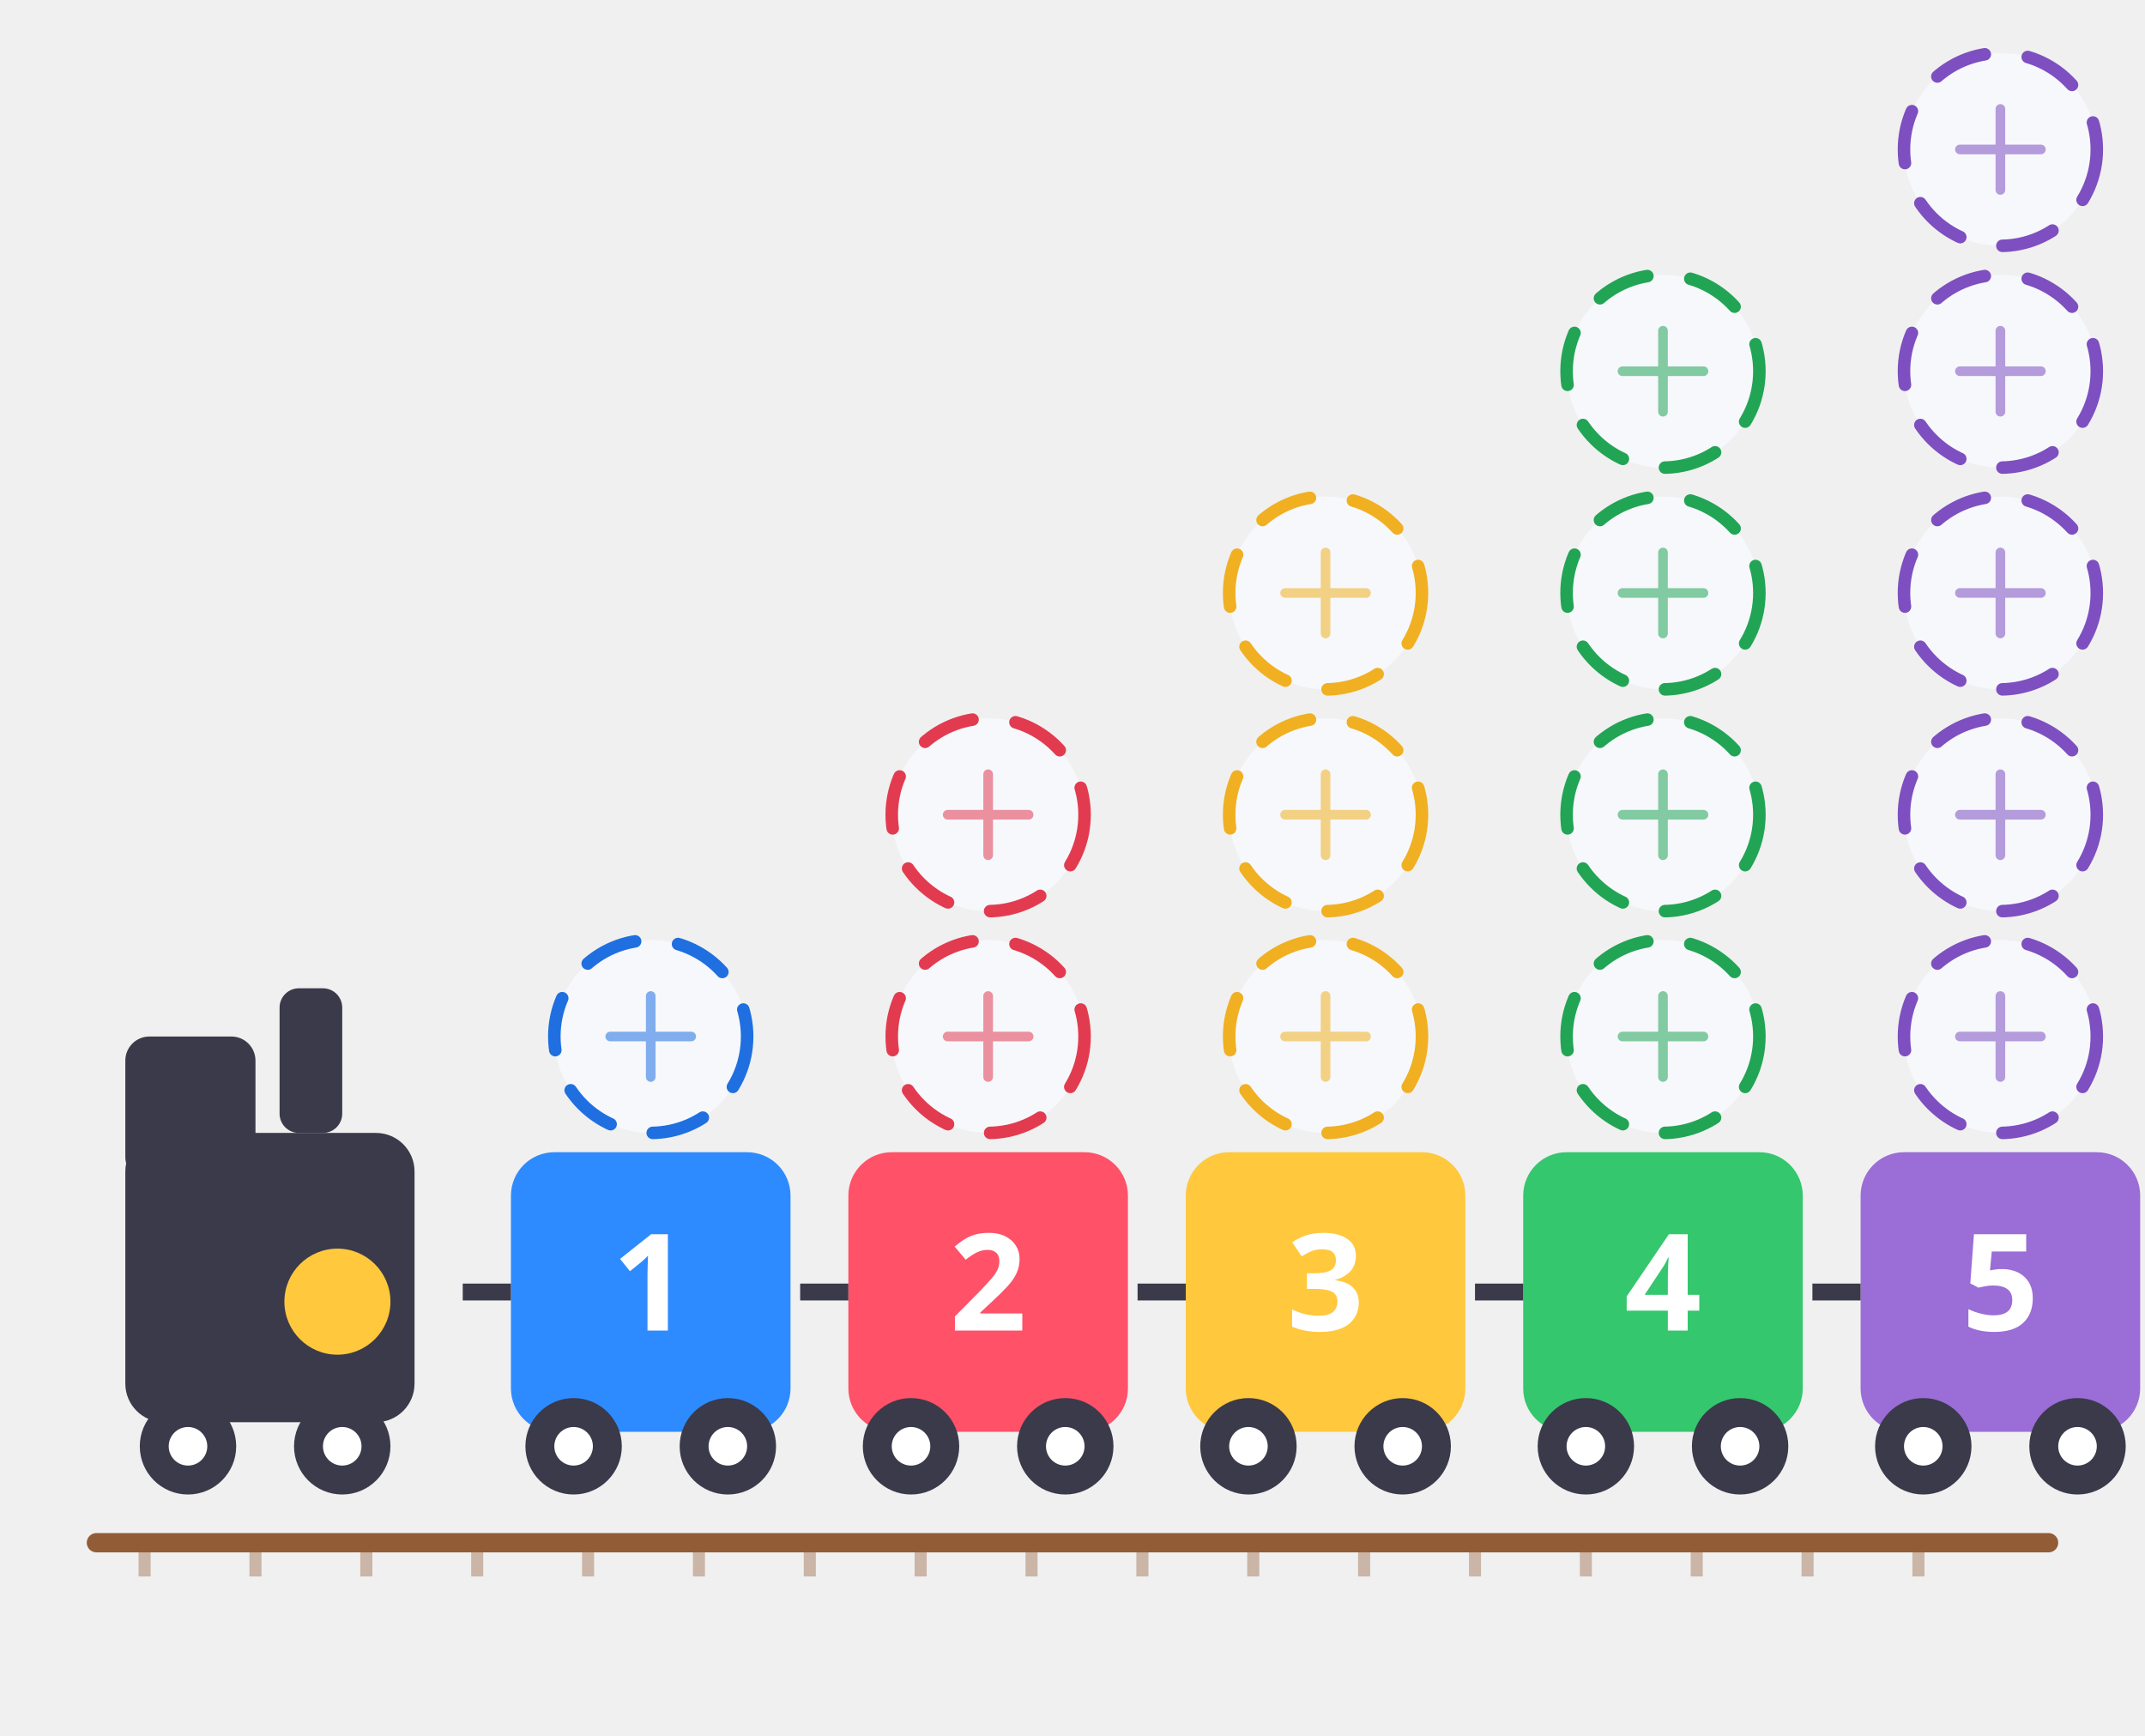
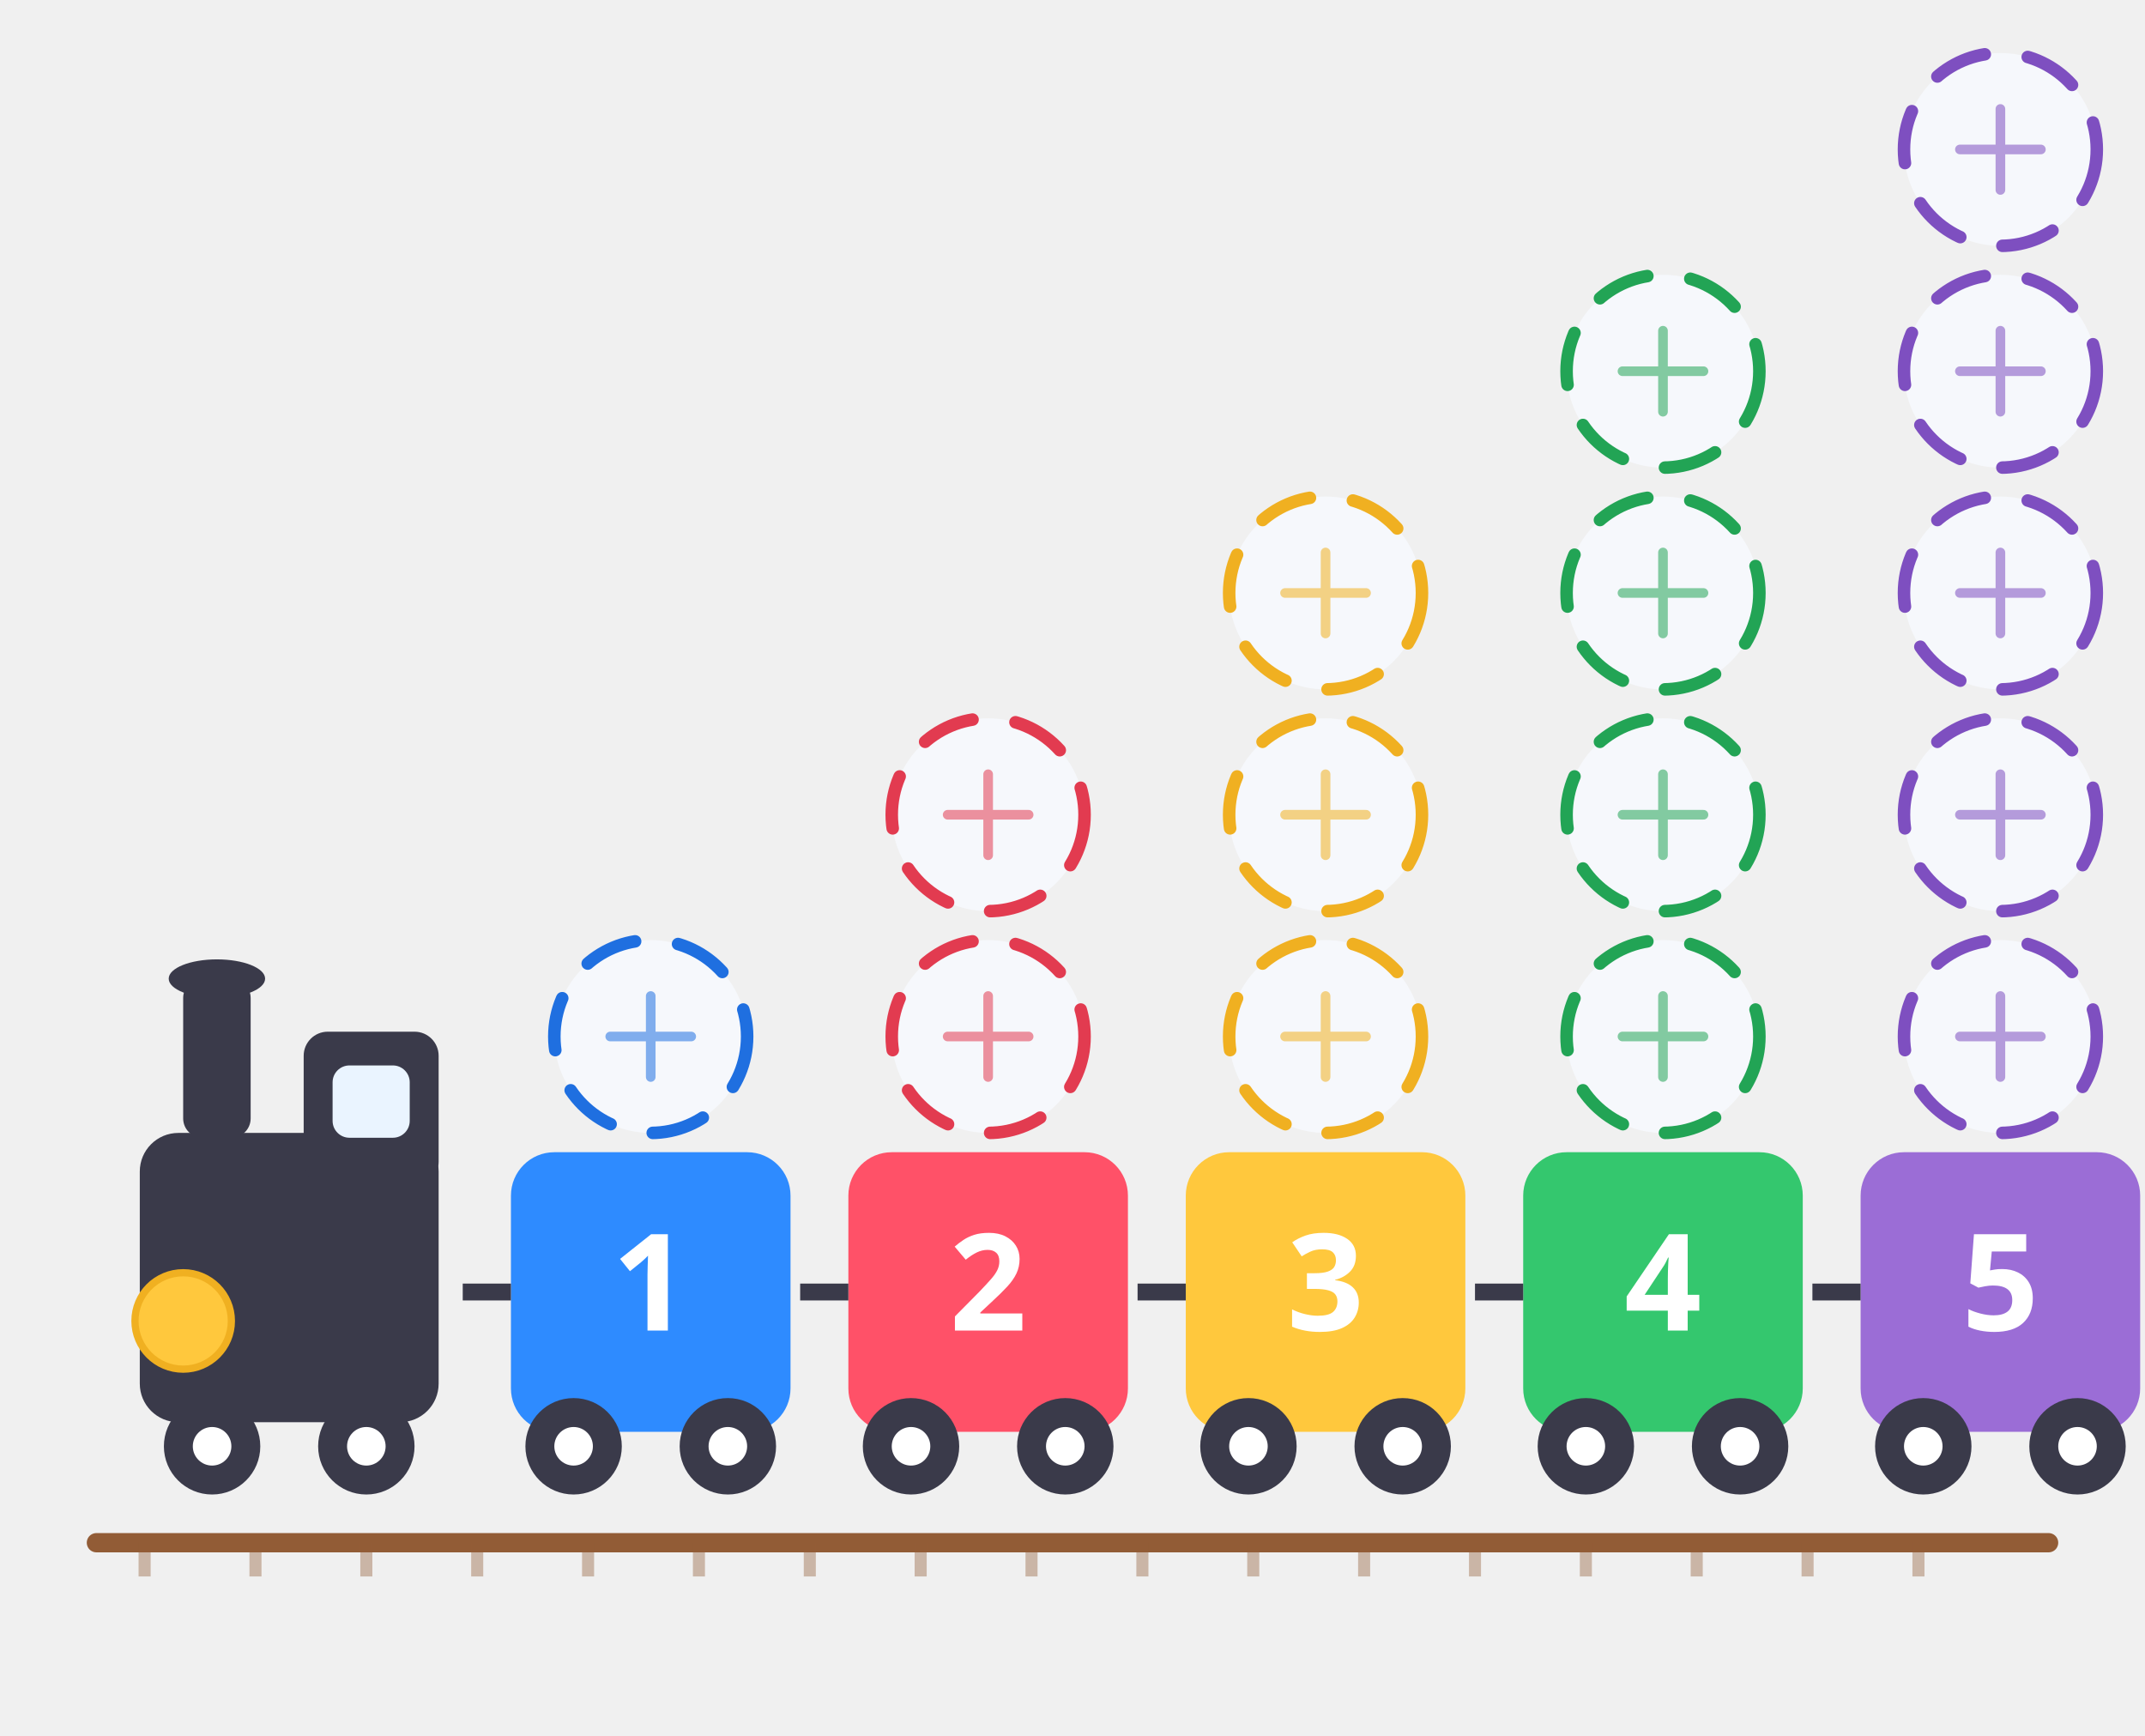
<svg xmlns="http://www.w3.org/2000/svg" viewBox="0 0 890 720" width="890" height="720" font-family="Fredoka, sans-serif">
  <path d="M40,640 H850" stroke="#925C36" stroke-width="8" stroke-linecap="round" />
  <path d="M60,640 v14" stroke="#925C36" stroke-width="5" opacity="0.4" />
  <path d="M106,640 v14" stroke="#925C36" stroke-width="5" opacity="0.4" />
  <path d="M152,640 v14" stroke="#925C36" stroke-width="5" opacity="0.4" />
  <path d="M198,640 v14" stroke="#925C36" stroke-width="5" opacity="0.4" />
  <path d="M244,640 v14" stroke="#925C36" stroke-width="5" opacity="0.4" />
  <path d="M290,640 v14" stroke="#925C36" stroke-width="5" opacity="0.4" />
  <path d="M336,640 v14" stroke="#925C36" stroke-width="5" opacity="0.4" />
  <path d="M382,640 v14" stroke="#925C36" stroke-width="5" opacity="0.4" />
  <path d="M428,640 v14" stroke="#925C36" stroke-width="5" opacity="0.4" />
  <path d="M474,640 v14" stroke="#925C36" stroke-width="5" opacity="0.4" />
  <path d="M520,640 v14" stroke="#925C36" stroke-width="5" opacity="0.4" />
  <path d="M566,640 v14" stroke="#925C36" stroke-width="5" opacity="0.4" />
  <path d="M612,640 v14" stroke="#925C36" stroke-width="5" opacity="0.4" />
  <path d="M658,640 v14" stroke="#925C36" stroke-width="5" opacity="0.4" />
  <path d="M704,640 v14" stroke="#925C36" stroke-width="5" opacity="0.4" />
  <path d="M750,640 v14" stroke="#925C36" stroke-width="5" opacity="0.4" />
  <path d="M796,640 v14" stroke="#925C36" stroke-width="5" opacity="0.4" />
-   <rect x="52" y="470" width="120" height="120" rx="16" fill="#3A3A4A" />
-   <rect x="52" y="430" width="54" height="60" rx="10" fill="#3A3A4A" />
-   <rect x="116" y="410" width="26" height="60" rx="8" fill="#3A3A4A" />
-   <circle cx="140" cy="540" r="22" fill="#FFC83D" />
-   <circle cx="78" cy="600" r="20" fill="#3A3A4A" />
-   <circle cx="78" cy="600" r="8" fill="#fff" />
-   <circle cx="142" cy="600" r="20" fill="#3A3A4A" />
-   <circle cx="142" cy="600" r="8" fill="#fff" />
+   <rect x="58" y="470" width="124" height="120" rx="16" fill="#3A3A4A" />
+   <rect x="126" y="428" width="56" height="64" rx="10" fill="#3A3A4A" />
+   <rect x="138" y="442" width="32" height="30" rx="7" fill="#EAF4FF" />
+   <rect x="76" y="406" width="28" height="66" rx="8" fill="#3A3A4A" />
+   <ellipse cx="90" cy="406" rx="20" ry="8" fill="#3A3A4A" />
+   <circle cx="76" cy="548" r="20" fill="#FFC83D" stroke="#F0B021" stroke-width="3" />
+   <circle cx="88" cy="600" r="20" fill="#3A3A4A" />
+   <circle cx="88" cy="600" r="8" fill="#fff" />
+   <circle cx="152" cy="600" r="20" fill="#3A3A4A" />
+   <circle cx="152" cy="600" r="8" fill="#fff" />
  <rect x="212" y="478" width="116" height="116" rx="18" fill="#2E8BFF" />
  <text x="270" y="552" text-anchor="middle" font-size="56" font-weight="700" fill="#fff" font-family="Fredoka, sans-serif">1</text>
  <circle cx="238" cy="600" r="20" fill="#3A3A4A" />
  <circle cx="238" cy="600" r="8" fill="#fff" />
  <circle cx="302" cy="600" r="20" fill="#3A3A4A" />
  <circle cx="302" cy="600" r="8" fill="#fff" />
  <path d="M212,536 H192" stroke="#3A3A4A" stroke-width="7" />
  <circle cx="270.0" cy="430.0" r="40.0" fill="#F6F8FC" stroke="#1F6FE0" stroke-width="5.2" stroke-dasharray="22.0 18.0" stroke-linecap="round" />
  <path d="M253.2,430.0 H286.8 M270.0,413.2 V446.8" stroke="#1F6FE0" stroke-width="4.0" stroke-linecap="round" opacity="0.55" />
  <rect x="352" y="478" width="116" height="116" rx="18" fill="#FF5168" />
  <text x="410" y="552" text-anchor="middle" font-size="56" font-weight="700" fill="#fff" font-family="Fredoka, sans-serif">2</text>
  <circle cx="378" cy="600" r="20" fill="#3A3A4A" />
  <circle cx="378" cy="600" r="8" fill="#fff" />
  <circle cx="442" cy="600" r="20" fill="#3A3A4A" />
  <circle cx="442" cy="600" r="8" fill="#fff" />
  <path d="M352,536 H332" stroke="#3A3A4A" stroke-width="7" />
  <circle cx="410.0" cy="430.0" r="40.0" fill="#F6F8FC" stroke="#E23B50" stroke-width="5.2" stroke-dasharray="22.0 18.0" stroke-linecap="round" />
  <path d="M393.2,430.0 H426.8 M410.0,413.2 V446.8" stroke="#E23B50" stroke-width="4.0" stroke-linecap="round" opacity="0.55" />
  <circle cx="410.0" cy="338.0" r="40.0" fill="#F6F8FC" stroke="#E23B50" stroke-width="5.2" stroke-dasharray="22.0 18.0" stroke-linecap="round" />
  <path d="M393.2,338.0 H426.8 M410.0,321.2 V354.8" stroke="#E23B50" stroke-width="4.0" stroke-linecap="round" opacity="0.55" />
  <rect x="492" y="478" width="116" height="116" rx="18" fill="#FFC83D" />
  <text x="550" y="552" text-anchor="middle" font-size="56" font-weight="700" fill="#fff" font-family="Fredoka, sans-serif">3</text>
  <circle cx="518" cy="600" r="20" fill="#3A3A4A" />
  <circle cx="518" cy="600" r="8" fill="#fff" />
  <circle cx="582" cy="600" r="20" fill="#3A3A4A" />
  <circle cx="582" cy="600" r="8" fill="#fff" />
  <path d="M492,536 H472" stroke="#3A3A4A" stroke-width="7" />
  <circle cx="550.0" cy="430.0" r="40.0" fill="#F6F8FC" stroke="#F0B021" stroke-width="5.2" stroke-dasharray="22.0 18.0" stroke-linecap="round" />
  <path d="M533.2,430.0 H566.8 M550.0,413.2 V446.8" stroke="#F0B021" stroke-width="4.0" stroke-linecap="round" opacity="0.55" />
  <circle cx="550.0" cy="338.0" r="40.0" fill="#F6F8FC" stroke="#F0B021" stroke-width="5.2" stroke-dasharray="22.0 18.0" stroke-linecap="round" />
  <path d="M533.2,338.0 H566.8 M550.0,321.2 V354.8" stroke="#F0B021" stroke-width="4.0" stroke-linecap="round" opacity="0.55" />
  <circle cx="550.0" cy="246.0" r="40.0" fill="#F6F8FC" stroke="#F0B021" stroke-width="5.2" stroke-dasharray="22.0 18.0" stroke-linecap="round" />
  <path d="M533.2,246.0 H566.8 M550.0,229.2 V262.8" stroke="#F0B021" stroke-width="4.0" stroke-linecap="round" opacity="0.55" />
  <rect x="632" y="478" width="116" height="116" rx="18" fill="#34C76E" />
  <text x="690" y="552" text-anchor="middle" font-size="56" font-weight="700" fill="#fff" font-family="Fredoka, sans-serif">4</text>
  <circle cx="658" cy="600" r="20" fill="#3A3A4A" />
  <circle cx="658" cy="600" r="8" fill="#fff" />
  <circle cx="722" cy="600" r="20" fill="#3A3A4A" />
  <circle cx="722" cy="600" r="8" fill="#fff" />
  <path d="M632,536 H612" stroke="#3A3A4A" stroke-width="7" />
  <circle cx="690.0" cy="430.0" r="40.0" fill="#F6F8FC" stroke="#22A455" stroke-width="5.2" stroke-dasharray="22.0 18.0" stroke-linecap="round" />
  <path d="M673.2,430.0 H706.8 M690.0,413.2 V446.8" stroke="#22A455" stroke-width="4.0" stroke-linecap="round" opacity="0.55" />
  <circle cx="690.0" cy="338.0" r="40.0" fill="#F6F8FC" stroke="#22A455" stroke-width="5.2" stroke-dasharray="22.0 18.0" stroke-linecap="round" />
  <path d="M673.2,338.0 H706.8 M690.0,321.2 V354.8" stroke="#22A455" stroke-width="4.0" stroke-linecap="round" opacity="0.55" />
  <circle cx="690.0" cy="246.0" r="40.0" fill="#F6F8FC" stroke="#22A455" stroke-width="5.2" stroke-dasharray="22.0 18.0" stroke-linecap="round" />
  <path d="M673.2,246.0 H706.8 M690.0,229.2 V262.8" stroke="#22A455" stroke-width="4.0" stroke-linecap="round" opacity="0.55" />
  <circle cx="690.0" cy="154.0" r="40.0" fill="#F6F8FC" stroke="#22A455" stroke-width="5.2" stroke-dasharray="22.0 18.0" stroke-linecap="round" />
  <path d="M673.2,154.0 H706.8 M690.0,137.2 V170.8" stroke="#22A455" stroke-width="4.0" stroke-linecap="round" opacity="0.55" />
  <rect x="772" y="478" width="116" height="116" rx="18" fill="#9B6DD6" />
  <text x="830" y="552" text-anchor="middle" font-size="56" font-weight="700" fill="#fff" font-family="Fredoka, sans-serif">5</text>
  <circle cx="798" cy="600" r="20" fill="#3A3A4A" />
  <circle cx="798" cy="600" r="8" fill="#fff" />
  <circle cx="862" cy="600" r="20" fill="#3A3A4A" />
  <circle cx="862" cy="600" r="8" fill="#fff" />
  <path d="M772,536 H752" stroke="#3A3A4A" stroke-width="7" />
  <circle cx="830.0" cy="430.0" r="40.0" fill="#F6F8FC" stroke="#7E4FC0" stroke-width="5.2" stroke-dasharray="22.0 18.0" stroke-linecap="round" />
  <path d="M813.2,430.0 H846.8 M830.0,413.2 V446.8" stroke="#7E4FC0" stroke-width="4.0" stroke-linecap="round" opacity="0.55" />
  <circle cx="830.0" cy="338.0" r="40.0" fill="#F6F8FC" stroke="#7E4FC0" stroke-width="5.2" stroke-dasharray="22.0 18.0" stroke-linecap="round" />
  <path d="M813.2,338.0 H846.8 M830.0,321.2 V354.8" stroke="#7E4FC0" stroke-width="4.0" stroke-linecap="round" opacity="0.55" />
  <circle cx="830.0" cy="246.0" r="40.0" fill="#F6F8FC" stroke="#7E4FC0" stroke-width="5.2" stroke-dasharray="22.0 18.0" stroke-linecap="round" />
  <path d="M813.2,246.0 H846.8 M830.0,229.2 V262.8" stroke="#7E4FC0" stroke-width="4.0" stroke-linecap="round" opacity="0.55" />
  <circle cx="830.0" cy="154.0" r="40.0" fill="#F6F8FC" stroke="#7E4FC0" stroke-width="5.2" stroke-dasharray="22.0 18.0" stroke-linecap="round" />
  <path d="M813.2,154.0 H846.8 M830.0,137.2 V170.8" stroke="#7E4FC0" stroke-width="4.0" stroke-linecap="round" opacity="0.55" />
  <circle cx="830.0" cy="62.0" r="40.0" fill="#F6F8FC" stroke="#7E4FC0" stroke-width="5.2" stroke-dasharray="22.0 18.0" stroke-linecap="round" />
  <path d="M813.2,62.0 H846.8 M830.0,45.2 V78.8" stroke="#7E4FC0" stroke-width="4.0" stroke-linecap="round" opacity="0.55" />
</svg>
